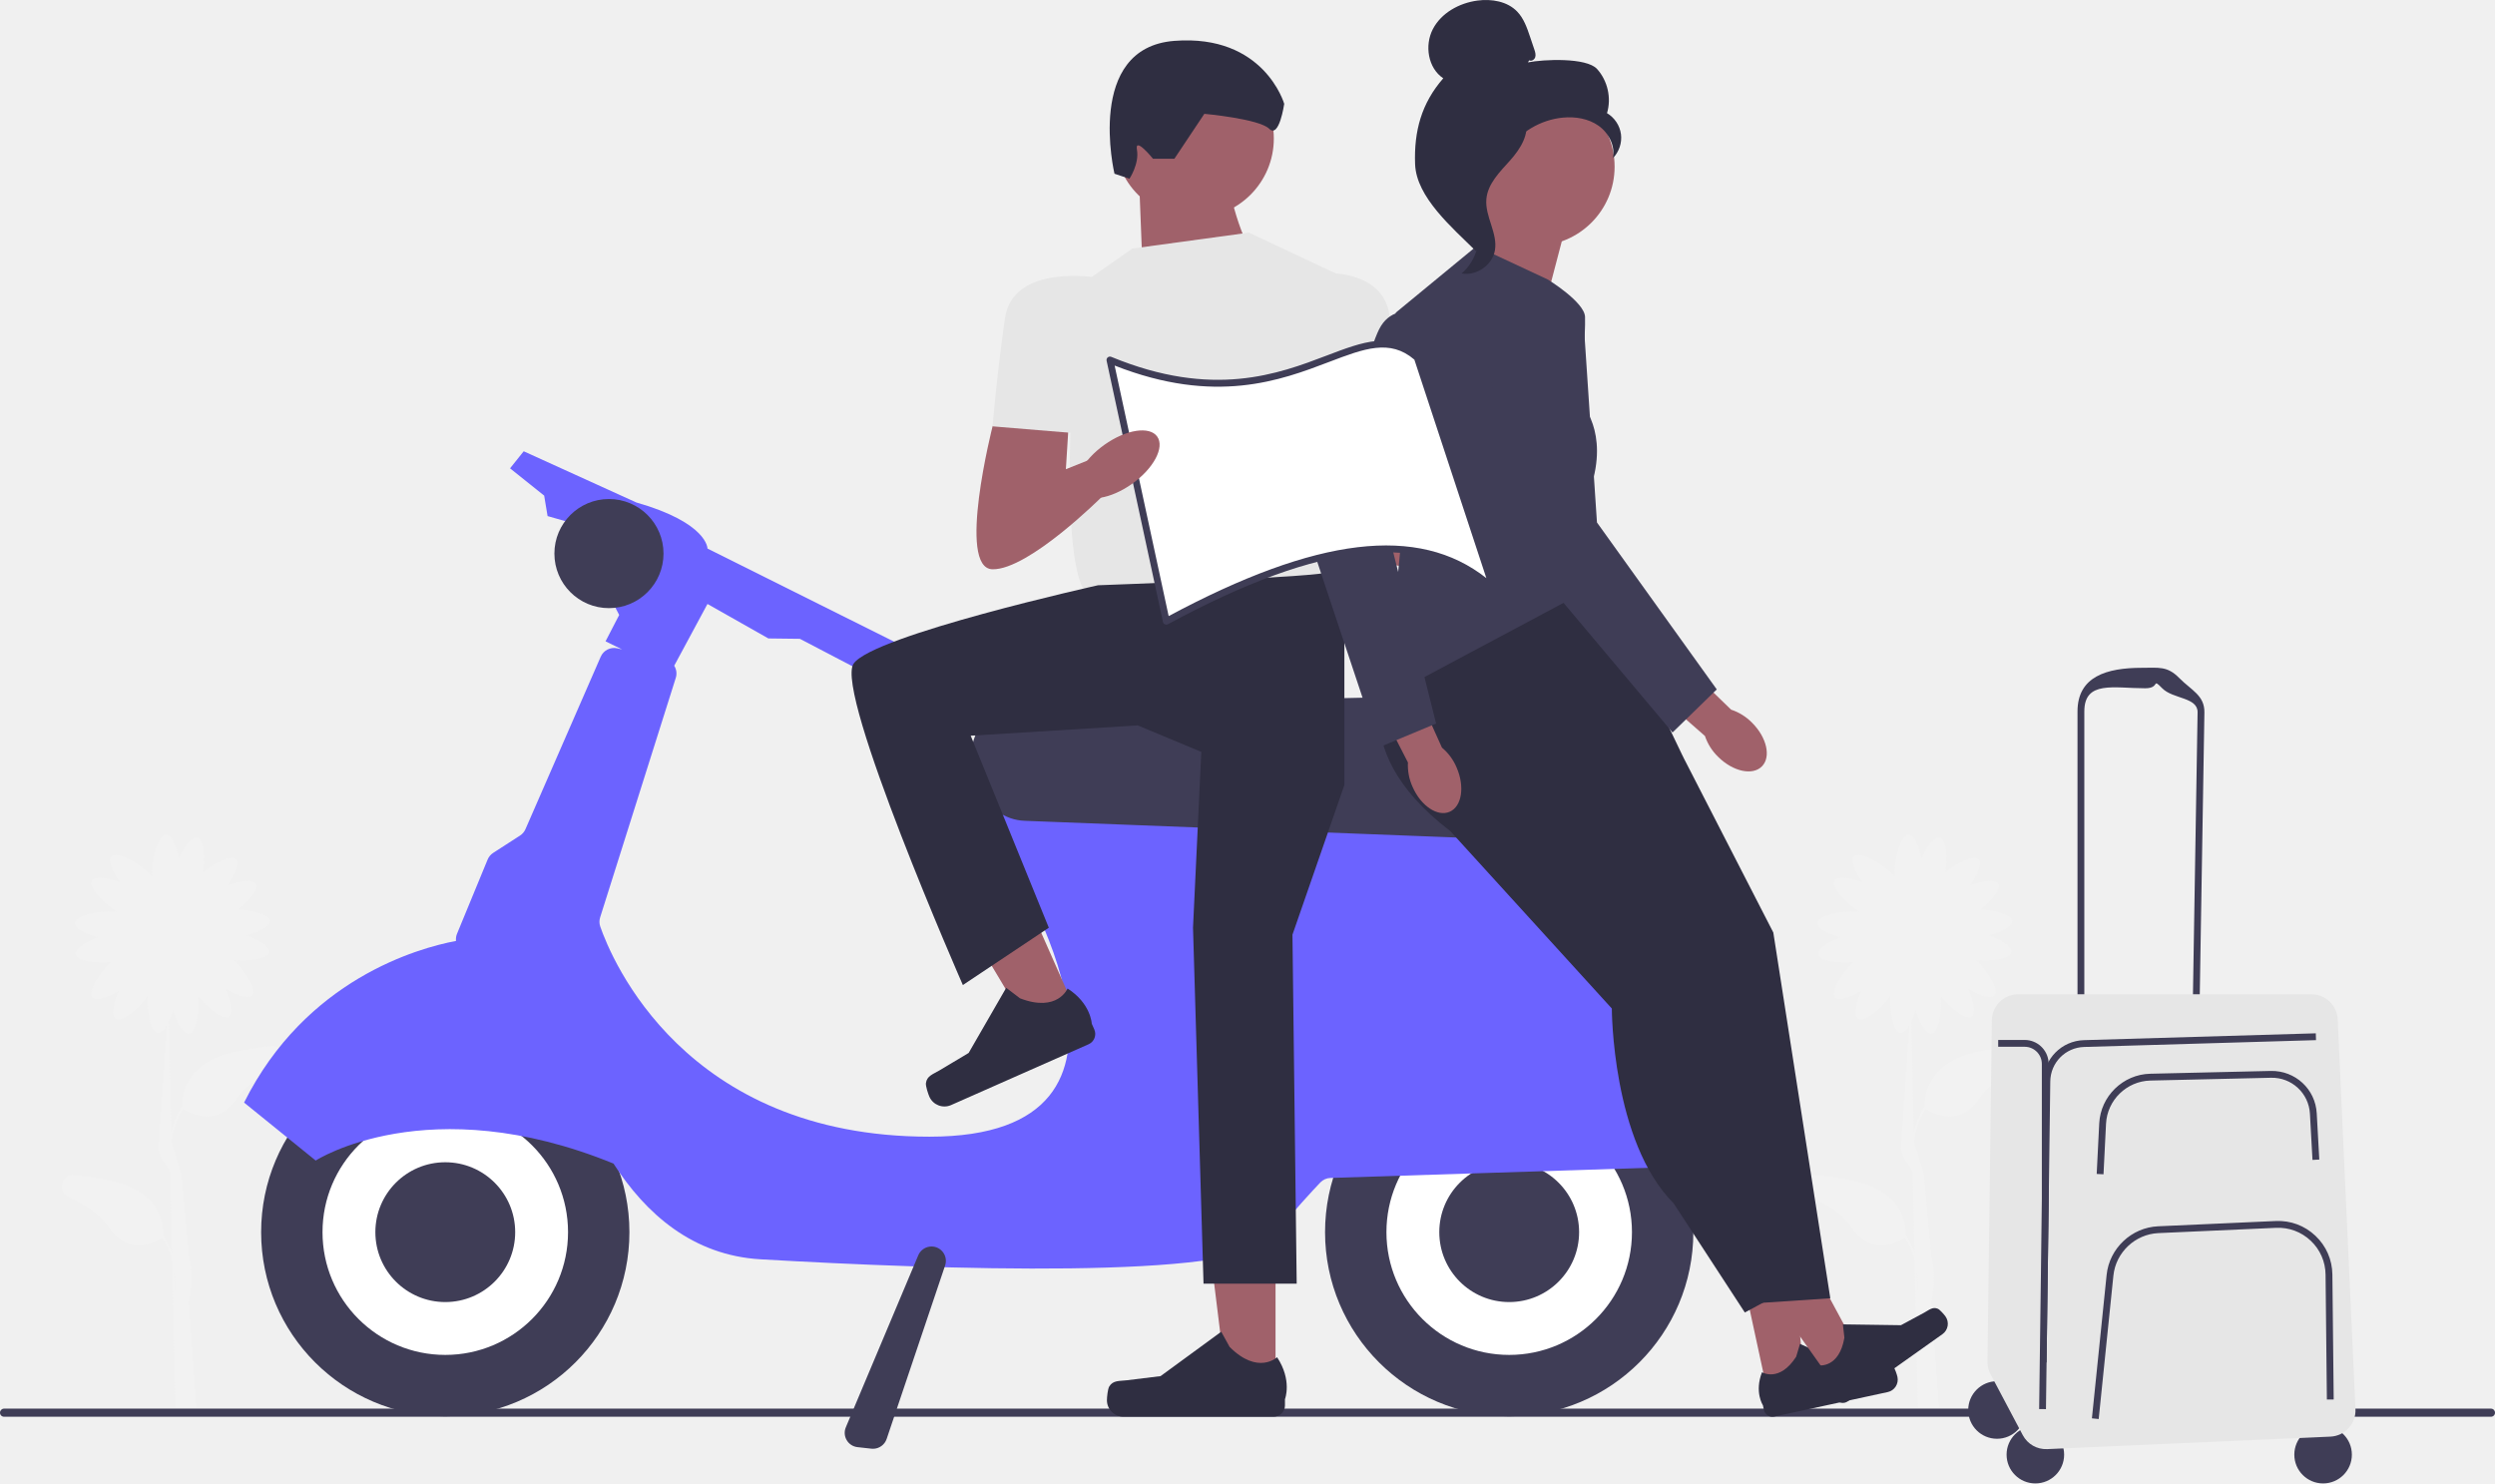
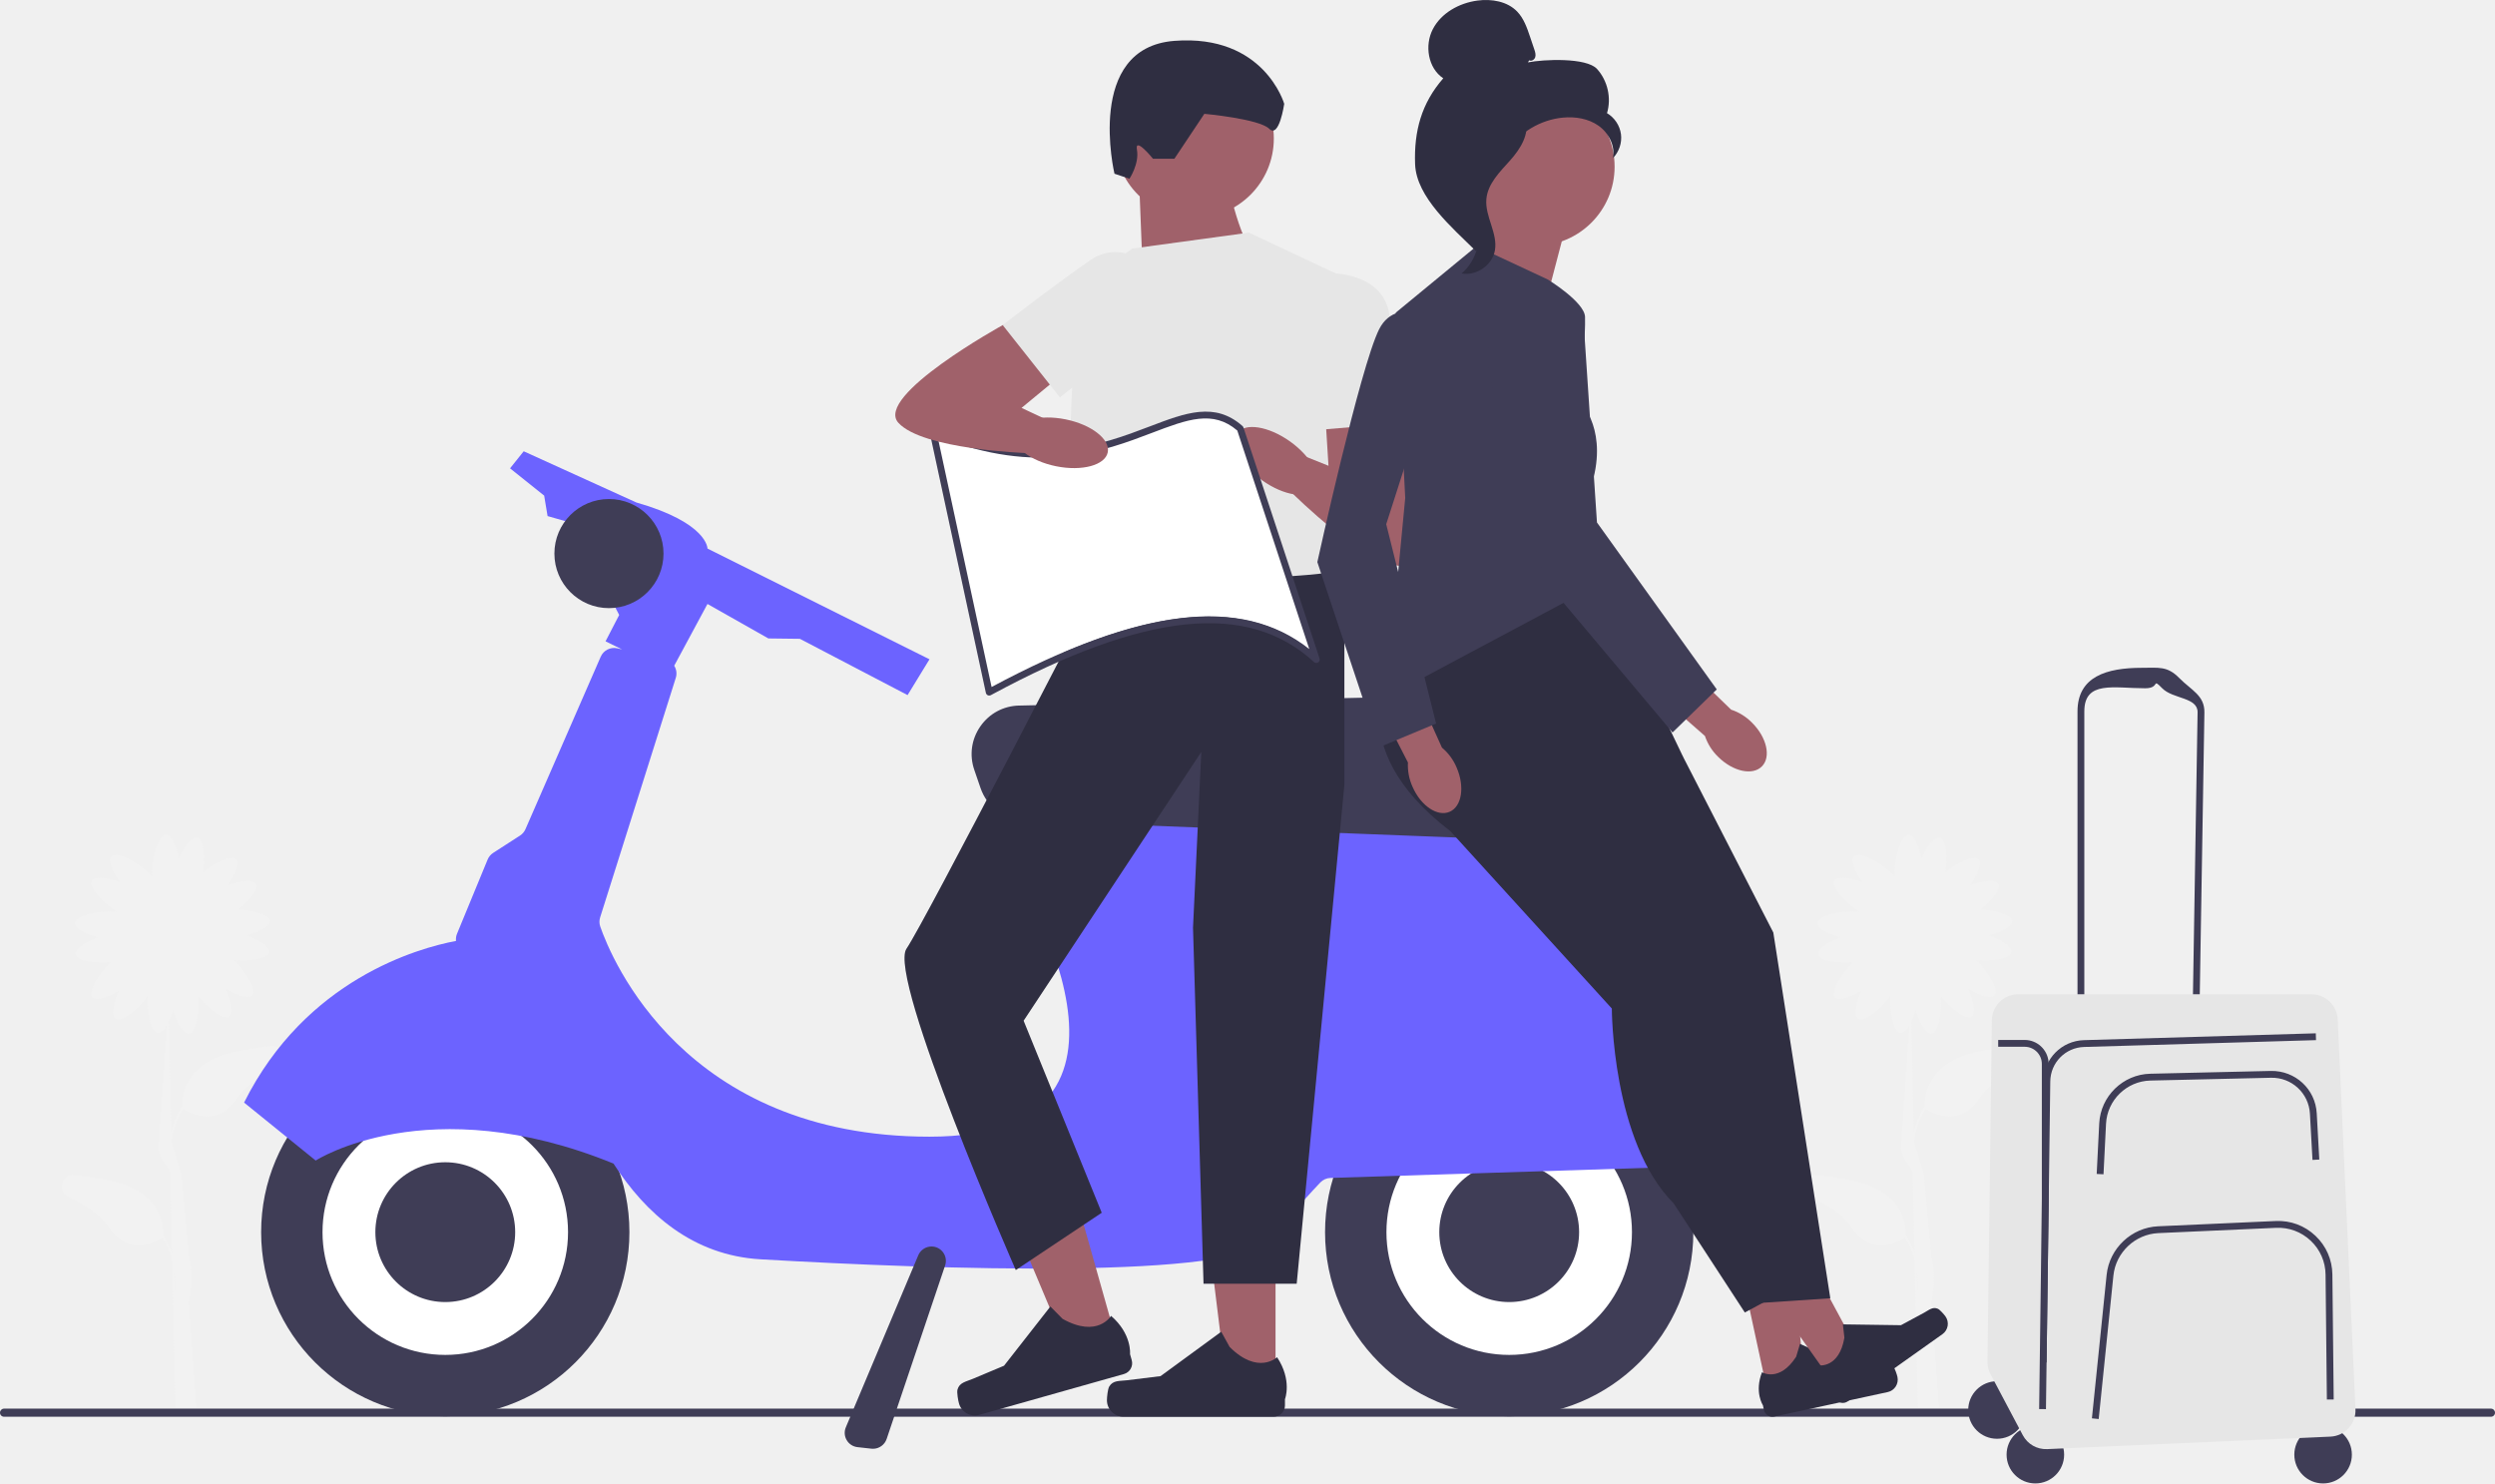
- <svg xmlns="http://www.w3.org/2000/svg" id="uuid-b573cf7d-ae7e-4b8c-80a0-d9c445020656" width="731.67" height="435.029" viewBox="0 0 731.67 435.029">
-   <path d="M79.481,306.788c-3.161,.34-6.609,.851-10.277,1.597-15.552,3.167-15.875,13.727-15.739,16.148l-.106-.066c-1.564,2.509-2.543,5.047-3.135,7.443l-.712-32.367c.461-.96,.88-2.049,1.229-3.165,1.164,3.585,3.073,6.972,4.718,6.747,2.139-.292,3.072-6.586,2.673-11.059,2.72,3.503,7.298,7.25,9.025,6.094,1.38-.923,.562-4.724-.945-8.179,3.139,1.891,6.616,3.134,7.695,1.933,1.472-1.639-2.056-7.231-5.309-10.352,4.355,.406,9.894-.288,10.257-2.27,.299-1.633-2.997-3.694-6.526-5.02,3.544-.934,6.858-2.563,6.748-4.173-.131-1.913-5.051-3.195-9.295-3.391,3.202-2.505,6.143-5.967,5.244-7.533-.827-1.44-4.674-.882-8.224,.386,2.101-3.003,3.578-6.387,2.453-7.546-1.401-1.443-6.374,1.047-9.767,3.8,.661-4.288,.327-9.701-1.597-10.19-1.609-.41-3.889,2.739-5.453,6.169-.691-3.599-2.09-7.016-3.704-7.016-2.3,0-4.164,6.934-4.164,11.451,0,.255,.007,.496,.018,.725-.231-.268-.495-.547-.797-.84-3.241-3.147-9.514-6.641-11.116-4.991-1.125,1.158,.352,4.542,2.453,7.546-3.55-1.268-7.397-1.826-8.224-.386-1.111,1.934,3.639,6.763,7.5,9.105-.232-.028-.476-.051-.735-.069-4.507-.308-11.552,1.08-11.708,3.375-.11,1.611,3.204,3.239,6.748,4.173-3.528,1.326-6.825,3.387-6.526,5.02,.363,1.982,5.902,2.676,10.257,2.27-3.253,3.122-6.781,8.713-5.309,10.352,1.079,1.201,4.556-.042,7.695-1.933-1.507,3.455-2.325,7.256-.945,8.179,1.824,1.22,6.825-3.026,9.463-6.679-.269,4.47,.801,10.61,2.923,10.852,.887,.101,1.828-.845,2.676-2.302l-2.404,34.79c-.562,4.052,3.032,6.695,3.353,8.364l.518,23.559c-.585-1.678-1.373-3.395-2.435-5.099l-.106,.066c.136-2.421-.187-12.982-15.739-16.148-3.668-.747-7.116-1.257-10.277-1.597-3.731-.401-5.187,4.706-1.816,6.356,4.881,2.389,9.473,5.399,11.867,8.964,6.119,9.114,14.574,3.845,15.776,3.027,1.343,2.235,2.223,4.487,2.779,6.629l.275,12.511c-.067,.296-.114,.462-.118,.474l.129,.038,.666,30.279,6.181-.05-2.211-30.949c.371-1.67,1.514-7.357,0-13.264l-2.211-24.317h0c-.005-.019,.125,.638,0,0l-2.884-9.555c.419-2.956,1.393-6.281,3.369-9.571,1.202,.818,9.657,6.086,15.776-3.027,2.393-3.565,6.985-6.575,11.867-8.964,3.371-1.65,1.915-6.757-1.816-6.356Zm-28.233,71.638l-.117-5.295c.235,2.002,.223,3.809,.117,5.295Z" fill="#f2f2f2" />
+ <svg xmlns="http://www.w3.org/2000/svg" id="uuid-20b3fdb2-19ea-48df-8e07-f28ae4024825" width="731.67" height="435.029" viewBox="0 0 731.67 435.029">
+   <path d="M79.481,306.788c-3.161,.34-6.609,.851-10.277,1.597-15.552,3.167-15.875,13.727-15.739,16.148l-.106-.066c-1.564,2.509-2.543,5.047-3.135,7.443l-.712-32.367c.461-.96,.88-2.049,1.229-3.165,1.164,3.585,3.073,6.972,4.718,6.747,2.139-.292,3.072-6.586,2.673-11.059,2.72,3.503,7.298,7.25,9.025,6.094,1.38-.923,.562-4.724-.945-8.179,3.139,1.891,6.616,3.134,7.695,1.933,1.472-1.639-2.056-7.231-5.309-10.352,4.355,.406,9.894-.288,10.257-2.27,.299-1.633-2.997-3.694-6.526-5.02,3.544-.934,6.858-2.563,6.748-4.173-.131-1.913-5.051-3.195-9.295-3.39,3.202-2.505,6.143-5.967,5.244-7.533-.827-1.44-4.674-.882-8.224,.386,2.101-3.003,3.578-6.387,2.453-7.546-1.401-1.443-6.374,1.047-9.767,3.8,.661-4.288,.327-9.701-1.597-10.19-1.609-.41-3.889,2.739-5.453,6.169-.691-3.599-2.09-7.016-3.704-7.016-2.3,0-4.164,6.934-4.164,11.451,0,.255,.007,.496,.018,.725-.231-.268-.495-.547-.797-.84-3.241-3.147-9.514-6.641-11.116-4.991-1.125,1.158,.352,4.542,2.453,7.546-3.55-1.268-7.397-1.826-8.224-.386-1.111,1.934,3.639,6.763,7.5,9.105-.232-.028-.476-.052-.735-.069-4.507-.308-11.552,1.08-11.708,3.375-.11,1.611,3.204,3.239,6.748,4.173-3.528,1.326-6.825,3.387-6.526,5.02,.363,1.982,5.902,2.676,10.257,2.27-3.253,3.122-6.781,8.713-5.309,10.352,1.079,1.201,4.556-.042,7.695-1.933-1.507,3.455-2.325,7.256-.945,8.179,1.824,1.22,6.825-3.026,9.463-6.679-.269,4.47,.801,10.61,2.923,10.852,.887,.101,1.828-.845,2.676-2.302l-2.404,34.79c-.562,4.052,3.032,6.695,3.353,8.364l.518,23.559c-.585-1.678-1.373-3.395-2.435-5.099l-.106,.066c.136-2.421-.187-12.982-15.739-16.148-3.668-.747-7.116-1.257-10.277-1.597-3.731-.401-5.187,4.706-1.816,6.356,4.881,2.389,9.473,5.399,11.867,8.964,6.119,9.114,14.574,3.845,15.776,3.027,1.343,2.235,2.223,4.487,2.779,6.629l.275,12.511c-.067,.296-.114,.462-.118,.474l.129,.038,.666,30.279,6.181-.05-2.211-30.949c.371-1.67,1.514-7.357,0-13.264l-2.211-24.317h0c-.005-.019,.125,.638,0,0l-2.884-9.555c.419-2.956,1.393-6.281,3.369-9.571,1.202,.818,9.657,6.086,15.776-3.027,2.393-3.565,6.985-6.575,11.867-8.964,3.371-1.65,1.915-6.757-1.816-6.356l0,0Zm-28.233,71.638l-.117-5.295c.235,2.002,.223,3.809,.117,5.295Z" fill="#f2f2f2" />
  <path d="M0,414.287c0,.66,.53,1.19,1.19,1.19H730.48c.66,0,1.19-.53,1.19-1.19,0-.66-.53-1.19-1.19-1.19H1.19c-.66,0-1.19,.53-1.19,1.19Z" fill="#3f3d56" />
  <g>
    <circle cx="442.579" cy="361.342" r="54" fill="#3f3d56" />
    <circle cx="442.579" cy="361.342" r="36" fill="#fff" />
    <circle cx="442.579" cy="361.342" r="20.5" fill="#3f3d56" />
    <circle cx="130.579" cy="361.342" r="54" fill="#3f3d56" />
    <circle cx="130.579" cy="361.342" r="36" fill="#fff" />
    <path d="M516.451,335.66c-7.034-17.727-31.614-71.897-75.386-89.825-.337-.138-.691-.232-1.051-.284l-140.406-20.112c-2.314-.331-4.467,1.251-4.84,3.559l-2.462,15.198c-.169,1.044,.051,2.112,.624,3.001,7.131,11.063,52.829,86.145-20.351,86.145-72.03,0-93.349-52.374-96.55-61.615-.302-.873-.315-1.813-.036-2.694l22.184-70.251c.395-1.25,.176-2.529-.461-3.552l9.752-18.112,17.863,10.112,9.248,.112,31.571,16.5,6.429-10.5-65.111-32.476s.111-7.524-20.889-13.524l-33-15-4,5,10,8,1,6,7,2,14,27-4,7.736,4.855,2.367-1.395-.317c-2.008-.456-4.057,.579-4.88,2.466l-22.063,50.561c-.338,.774-.896,1.43-1.605,1.888l-7.859,5.071c-.734,.474-1.306,1.161-1.64,1.969l-8.976,21.773c-.28,.678-.36,1.39-.287,2.078-11.19,2.12-44.084,11.277-62.15,47.408l21,17s32.918-21.299,87.322,.881c9.456,14.718,23.251,26.933,43.168,28.084,52.511,3.035,139.511,6.035,149.511-5.965,7.321-8.785,12.414-14.27,14.617-16.578,.776-.813,1.836-1.284,2.96-1.32l122.449-3.911c2.973-.095,4.943-3.109,3.846-5.873Z" fill="#6c63ff" />
    <circle cx="178.579" cy="162.342" r="16" fill="#3f3d56" />
    <path d="M434.813,245.896c-.189,0-.38-.004-.571-.011l-133.778-5.179c-5.92-.229-10.99-3.998-12.917-9.601l-1.831-5.329c-1.494-4.345-.845-8.999,1.781-12.769,2.626-3.77,6.766-5.993,11.358-6.099l138.217-3.177c4.28-.098,8.4,1.734,11.194,5.033,2.793,3.297,3.932,7.624,3.123,11.87l-2.606,13.684c-1.293,6.788-7.119,11.577-13.97,11.577Z" fill="#3f3d56" />
    <circle cx="130.579" cy="361.342" r="20.5" fill="#3f3d56" />
    <path d="M488.558,302.979c-3.202,0-6.251-1.715-7.876-4.655l-10.135-18.34c-1.605-2.905-1.514-6.319,.245-9.134,1.759-2.815,4.797-4.404,8.103-4.223l18.386,.942c3.424,.176,6.5,2.329,7.837,5.488l5.373,12.697c.982,2.325,.958,4.874-.068,7.18-1.027,2.305-2.907,4.027-5.293,4.851l-13.624,4.697c-.973,.336-1.967,.496-2.947,.496Z" fill="#3f3d56" />
    <path d="M256.009,424.868c-.152,0-.306-.009-.46-.025l-4.083-.454c-1.334-.148-2.488-.897-3.168-2.056-.68-1.157-.771-2.531-.25-3.769l21.237-50.438,.461,.194-.461-.194c.583-1.385,1.871-2.36,3.361-2.547,1.45-.185,2.864,.386,3.787,1.517,.923,1.13,1.195,2.63,.729,4.013l-17.154,50.893c-.578,1.718-2.216,2.867-4,2.867Z" fill="#3f3d56" />
  </g>
-   <path d="M366.275,72.882s-7.77-15.539-6.216-29.524l-25.859,13.403,.996,25.445,31.078-9.323Z" fill="#a0616a" />
+   <path d="M366.275,72.882s-7.77-15.539-6.216-29.524l-25.859,13.403,.996,25.445,31.078-9.323h0Z" fill="#a0616a" />
  <circle cx="350.228" cy="40.611" r="23.327" fill="#a0616a" />
  <g>
    <polygon points="374.056 406.928 359.822 406.926 353.05 352.022 374.059 352.024 374.056 406.928" fill="#a0616a" />
-     <path d="M325.288,406.605h0c-.443,.746-.677,3.156-.677,4.024h0c0,2.668,2.163,4.831,4.831,4.831h44.082c1.82,0,3.296-1.476,3.296-3.296v-1.835s2.181-5.516-2.309-12.315c0,0-5.58,5.323-13.918-3.015l-2.459-4.454-17.798,13.017-9.865,1.214c-2.158,.266-4.072-.041-5.182,1.829h-0Z" fill="#2f2e41" />
+     <path d="M325.288,406.605h0c-.443,.746-.677,3.156-.677,4.024h0c0,2.668,2.163,4.831,4.831,4.831h44.082c1.82,0,3.296-1.476,3.296-3.296v-1.835s2.181-5.516-2.309-12.315c0,0-5.58,5.323-13.918-3.014l-2.459-4.454-17.798,13.017-9.865,1.214c-2.158,.266-4.072-.041-5.182,1.829h-0l0,0Z" fill="#2f2e41" />
  </g>
-   <path d="M332.089,72.882l34.186-4.662,26.417,12.431,1.554,96.343s-64.983,7.77-75.224-2.331c-10.241-10.1-2.472-90.904-2.472-90.904l15.539-10.877Z" fill="#e6e6e6" />
-   <path d="M344.394,46.554h-6.271s-5.441-6.697-4.709-2.617c.732,4.081-2.196,8.473-2.196,8.473l-4.392-1.464s-8.784-36.934,17.568-38.963c26.352-2.029,32.208,18.467,32.208,18.467,0,0-1.464,10.248-4.392,7.32s-19.032-4.392-19.032-4.392l-8.784,13.176Z" fill="#2f2e41" />
+   <path d="M332.089,72.882l34.186-4.662,26.417,12.431,1.554,96.343s-64.983,7.77-75.224-2.331c-10.241-10.1-2.472-90.904-2.472-90.904l15.539-10.877s-0,0-0,0Z" fill="#e6e6e6" />
+   <path d="M344.394,46.554h-6.271s-5.441-6.697-4.709-2.617c.732,4.081-2.196,8.473-2.196,8.473l-4.392-1.464s-8.784-36.934,17.568-38.963,32.208,18.467,32.208,18.467c0,0-1.464,10.248-4.392,7.32s-19.032-4.392-19.032-4.392l-8.784,13.176s0,0,0,0Z" fill="#2f2e41" />
  <g>
-     <polygon points="316.263 298.224 303.244 303.98 274.843 256.507 294.056 248.011 316.263 298.224" fill="#a0616a" />
-     <path d="M271.532,317.655h0c-.103,.862,.657,3.16,1.008,3.954h0c1.079,2.44,3.932,3.543,6.372,2.464l40.314-17.831c1.665-.736,2.417-2.683,1.681-4.347l-.742-1.678s-.237-5.927-7.093-10.328c0,0-2.95,7.126-13.948,2.873l-4.05-3.079-11.012,19.104-8.531,5.101c-1.866,1.116-3.741,1.609-4,3.769l-0,0Z" fill="#2f2e41" />
+     <polygon points="327.805 394.588 314.105 398.454 292.671 347.456 312.889 341.749 327.805 394.588" fill="#a0616a" />
+     <path d="M280.783,407.528h0c-.224,.839,.206,3.221,.442,4.056h0c.725,2.568,3.394,4.062,5.962,3.337l42.423-11.977c1.752-.495,2.771-2.316,2.276-4.067l-.499-1.766s.6-5.901-5.568-11.224c0,0-3.924,6.639-14.213,.88l-3.577-3.619-13.592,17.363-9.164,3.849c-2.005,.842-3.93,1.067-4.49,3.168l-0,0-0-0v0Z" fill="#2f2e41" />
  </g>
-   <path d="M389.584,167.671l4.662,14.095v48.453s-15.227,43.895-15.227,43.895l1.242,102.344h-27.322s-3.083-104.394-3.083-104.394l2.435-51.561-18.647-7.77-48.979,3.023,22.905,56.307-25.205,16.812s-37.698-85.912-32.057-94.235c5.641-8.323,71.682-23.006,71.682-23.006,0,0,67.596-2.41,67.596-3.964Z" fill="#2f2e41" />
+   <path d="M389.584,167.671l4.662,14.095v48.453l-13.985,146.24h-27.322l-3.083-104.394,2.435-51.561-52.108,78.836,22.905,56.307-25.205,16.812s-37.698-85.912-32.057-94.235c5.641-8.323,56.164-106.589,56.164-106.589,0,0,67.596-2.41,67.596-3.964l0,0v0Z" fill="#2f2e41" />
  <g>
-     <path d="M403.569,111.73l7.513,12.304s10.62,41.743,0,41.913c-10.62,.17-32.063-21.273-32.063-21.273l2.796-11.189,7.77,3.108-1.554-24.863h15.539Z" fill="#a0616a" />
-     <path d="M380.261,80.456s24.863-4.38,27.194,11.893c2.331,16.273,3.628,31.685,3.628,31.685l-26.937,2.232-3.885-45.81Z" fill="#e6e6e6" />
-     <ellipse cx="374.229" cy="135.166" rx="7.015" ry="14.03" transform="translate(47.03317 361.5733) rotate(-54.54076)" fill="#a0616a" />
+     <path d="M403.569,111.73l7.513,12.304s10.62,41.743,0,41.913-32.063-21.273-32.063-21.273l2.796-11.189,7.77,3.108-1.554-24.863h15.539s0,0,0,0Z" fill="#a0616a" />
+     <path d="M380.261,80.456s24.863-4.38,27.194,11.893c2.331,16.273,3.628,31.685,3.628,31.685l-26.937,2.232-3.885-45.81s0,0,0,0Z" fill="#e6e6e6" />
+     <ellipse cx="374.229" cy="135.166" rx="7.015" ry="14.03" transform="translate(47.03315 361.5733) rotate(-54.54076)" fill="#a0616a" />
  </g>
-   <path d="M590.481,306.788c-3.161,.34-6.609,.851-10.277,1.597-15.552,3.167-15.875,13.727-15.739,16.148l-.106-.066c-1.564,2.509-2.543,5.047-3.135,7.443l-.712-32.367c.461-.96,.88-2.049,1.229-3.165,1.164,3.585,3.073,6.972,4.718,6.747,2.139-.292,3.072-6.586,2.673-11.059,2.72,3.503,7.298,7.25,9.025,6.094,1.38-.923,.562-4.724-.945-8.179,3.139,1.891,6.616,3.134,7.695,1.933,1.472-1.639-2.056-7.231-5.309-10.352,4.355,.406,9.894-.288,10.257-2.27,.299-1.633-2.997-3.694-6.526-5.02,3.544-.934,6.858-2.563,6.748-4.173-.131-1.913-5.051-3.195-9.295-3.391,3.202-2.505,6.143-5.967,5.244-7.533-.827-1.44-4.674-.882-8.224,.386,2.101-3.003,3.578-6.387,2.453-7.546-1.401-1.443-6.374,1.047-9.767,3.8,.661-4.288,.327-9.701-1.597-10.19-1.609-.41-3.889,2.739-5.453,6.169-.691-3.599-2.09-7.016-3.704-7.016-2.3,0-4.164,6.934-4.164,11.451,0,.255,.007,.496,.018,.725-.231-.268-.495-.547-.797-.84-3.241-3.147-9.514-6.641-11.116-4.991-1.125,1.158,.352,4.542,2.453,7.546-3.55-1.268-7.397-1.826-8.224-.386-1.111,1.934,3.639,6.763,7.5,9.105-.232-.028-.476-.051-.735-.069-4.507-.308-11.552,1.08-11.708,3.375-.11,1.611,3.204,3.239,6.748,4.173-3.528,1.326-6.825,3.387-6.526,5.02,.363,1.982,5.902,2.676,10.257,2.27-3.253,3.122-6.781,8.713-5.309,10.352,1.079,1.201,4.556-.042,7.695-1.933-1.507,3.455-2.325,7.256-.945,8.179,1.824,1.22,6.825-3.026,9.463-6.679-.269,4.47,.801,10.61,2.923,10.852,.887,.101,1.828-.845,2.676-2.302l-2.404,34.79c-.562,4.052,3.032,6.695,3.353,8.364l.518,23.559c-.585-1.678-1.373-3.395-2.435-5.099l-.106,.066c.136-2.421-.187-12.982-15.739-16.148-3.668-.747-7.116-1.257-10.277-1.597-3.731-.401-5.187,4.706-1.816,6.356,4.881,2.389,9.473,5.399,11.867,8.964,6.119,9.114,14.574,3.845,15.776,3.027,1.343,2.235,2.223,4.487,2.779,6.629l.275,12.511c-.067,.296-.114,.462-.118,.474l.129,.038,.666,30.279,6.181-.05-2.211-30.949c.371-1.67,1.514-7.357,0-13.264l-2.211-24.317h0c-.005-.019,.125,.638,0,0l-2.884-9.555c.419-2.956,1.393-6.281,3.369-9.571,1.202,.818,9.657,6.086,15.776-3.027,2.393-3.565,6.985-6.575,11.867-8.964,3.371-1.65,1.915-6.757-1.816-6.356Zm-28.233,71.638l-.117-5.295c.235,2.002,.223,3.809,.117,5.295Z" fill="#f2f2f2" />
+   <path d="M590.481,306.788c-3.161,.34-6.609,.851-10.277,1.597-15.552,3.167-15.875,13.727-15.739,16.148l-.106-.066c-1.564,2.509-2.543,5.047-3.135,7.443l-.712-32.367c.461-.96,.88-2.049,1.229-3.165,1.164,3.585,3.073,6.972,4.718,6.747,2.139-.292,3.072-6.586,2.673-11.059,2.72,3.503,7.298,7.25,9.025,6.094,1.38-.923,.562-4.724-.945-8.179,3.139,1.891,6.616,3.134,7.695,1.933,1.472-1.639-2.056-7.231-5.309-10.352,4.355,.406,9.894-.288,10.257-2.27,.299-1.633-2.997-3.694-6.526-5.02,3.544-.934,6.858-2.563,6.748-4.173-.131-1.913-5.051-3.195-9.295-3.39,3.202-2.505,6.143-5.967,5.244-7.533-.827-1.44-4.674-.882-8.224,.386,2.101-3.003,3.578-6.387,2.453-7.546-1.401-1.443-6.374,1.047-9.767,3.8,.661-4.288,.327-9.701-1.597-10.19-1.609-.41-3.889,2.739-5.453,6.169-.691-3.599-2.09-7.016-3.704-7.016-2.3,0-4.164,6.934-4.164,11.451,0,.255,.007,.496,.018,.725-.231-.268-.495-.547-.797-.84-3.241-3.147-9.514-6.641-11.116-4.991-1.125,1.158,.352,4.542,2.453,7.546-3.55-1.268-7.397-1.826-8.224-.386-1.111,1.934,3.639,6.763,7.5,9.105-.232-.028-.476-.052-.735-.069-4.507-.308-11.552,1.08-11.708,3.375-.11,1.611,3.204,3.239,6.748,4.173-3.528,1.326-6.825,3.387-6.526,5.02,.363,1.982,5.902,2.676,10.257,2.27-3.253,3.122-6.781,8.713-5.309,10.352,1.079,1.201,4.556-.042,7.695-1.933-1.507,3.455-2.325,7.256-.945,8.179,1.824,1.22,6.825-3.026,9.463-6.679-.269,4.47,.801,10.61,2.923,10.852,.887,.101,1.828-.845,2.676-2.302l-2.404,34.79c-.562,4.052,3.032,6.695,3.353,8.364l.518,23.559c-.585-1.678-1.373-3.395-2.435-5.099l-.106,.066c.136-2.421-.187-12.982-15.739-16.148-3.668-.747-7.116-1.257-10.277-1.597-3.731-.401-5.187,4.706-1.816,6.356,4.881,2.389,9.473,5.399,11.867,8.964,6.119,9.114,14.574,3.845,15.776,3.027,1.343,2.235,2.223,4.487,2.779,6.629l.275,12.511c-.067,.296-.114,.462-.118,.474l.129,.038,.666,30.279,6.181-.05-2.211-30.949c.371-1.67,1.514-7.357,0-13.264l-2.211-24.317h0c-.005-.019,.125,.638,0,0l-2.884-9.555c.419-2.956,1.393-6.281,3.369-9.571,1.202,.818,9.657,6.086,15.776-3.027,2.393-3.565,6.985-6.575,11.867-8.964,3.371-1.65,1.915-6.757-1.816-6.356l0,0Zm-28.233,71.638l-.117-5.295c.235,2.002,.223,3.809,.117,5.295Z" fill="#f2f2f2" />
  <g>
    <polygon points="518.513 409.073 529.256 406.751 525.413 364.206 509.557 367.633 518.513 409.073" fill="#a0616a" />
-     <path d="M555.27,400.877h0c.456,.491,1.026,2.271,1.167,2.927h0c.435,2.014-.845,3.999-2.859,4.434l-33.272,7.189c-1.374,.297-2.728-.576-3.025-1.95l-.299-1.385s-2.545-3.808-.265-9.671c0,0,5.08,3.108,10.014-4.545l1.129-3.763,15.557,6.922,7.644-.692c1.672-.151,3.067-.695,4.21,.535l0-0Z" fill="#2f2e41" />
+     <path d="M555.27,400.877h0c.456,.491,1.026,2.271,1.167,2.927h0c.435,2.014-.845,3.999-2.859,4.434l-33.272,7.189c-1.374,.297-2.728-.576-3.025-1.95l-.299-1.385s-2.545-3.808-.266-9.671c0,0,5.08,3.108,10.013-4.545l1.129-3.763,15.557,6.922,7.644-.692c1.672-.151,3.067-.695,4.21,.535l0-0h0Z" fill="#2f2e41" />
  </g>
  <g>
    <polygon points="537.73 405.819 546.693 399.456 526.419 361.855 513.19 371.245 537.73 405.819" fill="#a0616a" />
-     <path d="M568.296,383.82h0c.613,.272,1.837,1.685,2.225,2.231h0c1.192,1.68,.797,4.009-.883,5.201l-27.76,19.701c-1.146,.813-2.735,.544-3.548-.603l-.82-1.156s-3.838-2.499-4.05-8.787c0,0,5.893,.859,7.417-8.118l-.442-3.904,17.026,.243,6.755-3.644c1.478-.797,2.546-1.846,4.081-1.164l0-0Z" fill="#2f2e41" />
+     <path d="M568.296,383.82h0c.613,.272,1.837,1.685,2.225,2.231h0c1.192,1.68,.797,4.009-.883,5.201l-27.76,19.701c-1.146,.813-2.735,.544-3.548-.603l-.82-1.156s-3.838-2.499-4.05-8.787c0,0,5.893,.859,7.417-8.118l-.442-3.904,17.026,.243,6.755-3.644c1.478-.797,2.546-1.846,4.081-1.164l0-0v0Z" fill="#2f2e41" />
  </g>
-   <path d="M408.605,195.473s-16.714,22.725,16.714,48.273l68.251-21.809-24.375-50.84-21.589-11.839-39,36.215Z" fill="#2f2e41" />
+   <path d="M408.605,195.473s-16.714,22.725,16.714,48.273l68.251-21.809-24.375-50.84-21.589-11.839-39,36.215-0-0Z" fill="#2f2e41" />
  <polyline points="493.57 221.938 520.035 273.474 536.749 380.725 515.856 382.118 494.963 280.439 458.052 225.42 483.82 213.581" fill="#2f2e41" />
-   <path d="M425.319,227.559v16.188s47.358,52.013,47.358,52.013c0,0,0,39,18.107,57.108l20.893,32.036,18.107-9.75-26.465-93.322-47.358-61.286-30.643,7.014Z" fill="#2f2e41" />
-   <path d="M458.972,67.071l-8.921,34.012-34.012-6.691s23.732-24.469,20.387-35.621l22.547,8.299Z" fill="#a0616a" />
-   <path d="M432.98,72.204l20.893,9.75s10.748,6.57,10.946,10.946-1.195,25.269-1.195,25.269c0,0,8.357,8.357,2.786,25.072l2.786,27.857-62.679,33.429,5.571-58.501-2.786-54.322,23.679-19.5Z" fill="#3f3d56" />
+   <path d="M425.319,227.559v16.188l47.358,52.013s0,39,18.107,57.108l20.893,32.036,18.107-9.75-26.465-93.322-47.358-61.286-30.643,7.014v0Z" fill="#2f2e41" />
+   <path d="M458.972,67.071l-8.921,34.012-34.012-6.691s23.732-24.469,20.387-35.621l22.547,8.299h-0Z" fill="#a0616a" />
+   <path d="M432.98,72.204l20.893,9.75s10.748,6.57,10.946,10.946-1.195,25.269-1.195,25.269c0,0,8.357,8.357,2.786,25.072l2.786,27.857-62.679,33.429,5.571-58.501-2.786-54.322,23.679-19.5,0,0Z" fill="#3f3d56" />
  <g>
-     <path id="uuid-890a8f78-7002-4fae-ad75-e03b10042fc6" d="M414.226,230.715c2.446,5.613,7.325,8.9,10.897,7.343,3.572-1.557,4.483-7.369,2.035-12.983-.947-2.256-2.421-4.253-4.297-5.822l-10.665-23.65-10.992,5.241,11.681,22.758c-.127,2.444,.332,4.884,1.341,7.114Z" fill="#a0616a" />
-     <path d="M425.319,95.187s-15.322-9.75-20.893,1.393c-5.571,11.143-18.107,68.251-18.107,68.251l18.107,54.322,16.714-6.964-14.625-58.462,18.804-58.539Z" fill="#3f3d56" />
+     <path id="uuid-f6243fad-a81e-4801-977d-3f51e4cac42e" d="M414.226,230.715c2.446,5.613,7.325,8.9,10.897,7.343,3.572-1.557,4.483-7.369,2.035-12.983-.947-2.256-2.421-4.253-4.297-5.822l-10.665-23.65-10.992,5.241,11.681,22.758c-.127,2.444,.332,4.884,1.341,7.114v-0Z" fill="#a0616a" />
+     <path d="M425.319,95.187s-15.322-9.75-20.893,1.393-18.107,68.251-18.107,68.251l18.107,54.322,16.714-6.964-14.625-58.462,18.804-58.539h-0Z" fill="#3f3d56" />
  </g>
  <g>
-     <path id="uuid-bf6bc2d3-f134-421c-a442-5bb07c25212c" d="M503.846,221.947c4.342,4.317,10.089,5.575,12.835,2.812,2.747-2.764,1.453-8.502-2.891-12.82-1.712-1.749-3.817-3.062-6.14-3.83l-18.628-18.058-8.288,8.922,19.244,16.854c.782,2.319,2.108,4.418,3.868,6.119Z" fill="#a0616a" />
-     <path d="M464.23,91.864s-26.712-1.092-27.786,11.319c-1.075,12.412,17.186,67.794,17.186,67.794l36.846,43.83,12.973-12.632-35.134-48.962-4.085-61.349Z" fill="#3f3d56" />
+     <path id="uuid-66a82141-f1e9-49cd-918d-d971f23e8e49" d="M503.846,221.947c4.342,4.317,10.089,5.575,12.835,2.812s1.453-8.502-2.891-12.82c-1.712-1.749-3.817-3.062-6.14-3.83l-18.628-18.058-8.288,8.922,19.244,16.854c.782,2.319,2.108,4.418,3.868,6.119l0,0Z" fill="#a0616a" />
+     <path d="M464.23,91.864s-26.712-1.092-27.786,11.319c-1.074,12.412,17.186,67.794,17.186,67.794l36.846,43.83,12.973-12.632-35.134-48.962s-4.085-61.349-4.085-61.349Z" fill="#3f3d56" />
  </g>
  <g>
-     <path d="M437.943,172.619l-22.313-67.728c-18.038-15.895-37.606,22.375-90.136,.682l16.522,76.611c39.717-21.47,73.903-29.879,95.927-9.564Z" fill="#fff" />
-     <path d="M342.017,183.183c-.143,0-.285-.03-.418-.092-.286-.131-.493-.39-.56-.697l-16.522-76.611c-.078-.363,.051-.74,.337-.979,.285-.238,.679-.298,1.022-.157,29.842,12.324,49.104,4.987,63.165-.371,10.691-4.074,19.134-7.288,27.251-.137,.134,.118,.233,.269,.289,.438l22.312,67.729c.143,.433-.025,.907-.409,1.154-.383,.246-.886,.203-1.219-.106-19.363-17.861-49.479-14.777-94.773,9.709-.148,.08-.312,.12-.476,.12Zm-15.147-75.979l15.845,73.468c43.461-23.275,73.228-26.862,93.162-11.134l-21.108-64.074c-7.151-6.124-14.658-3.264-25.014,.681-14.101,5.372-33.308,12.69-62.885,1.059Z" fill="#3f3d56" />
+     <path d="M386.017,192.417l-22.313-67.728c-18.038-15.895-37.606,22.375-90.136,.682l16.522,76.611c39.717-21.47,73.903-29.879,95.927-9.564Z" fill="#fff" />
+     <path d="M290.09,203.979c-.143,0-.285-.03-.418-.092-.286-.131-.493-.39-.56-.697l-16.522-76.611c-.078-.363,.051-.74,.337-.979,.285-.238,.679-.298,1.022-.157,29.842,12.324,49.104,4.987,63.165-.371,10.691-4.074,19.134-7.288,27.251-.137,.134,.118,.233,.269,.289,.438l22.312,67.729c.143,.433-.025,.907-.409,1.154-.383,.246-.886,.203-1.219-.106-19.363-17.861-49.479-14.777-94.773,9.709-.148,.08-.312,.12-.476,.12Zm-15.147-75.979l15.845,73.468c43.461-23.275,73.228-26.862,93.162-11.134l-21.108-64.074c-7.151-6.124-14.658-3.264-25.014,.681-14.101,5.372-33.308,12.69-62.885,1.059v0Z" fill="#3f3d56" />
  </g>
  <g>
-     <path d="M298.589,112.73l-7.513,12.304s-10.62,41.743,0,41.913c10.62,.17,32.063-21.273,32.063-21.273l-2.796-11.189-7.77,3.108,1.554-24.863h-15.539Z" fill="#a0616a" />
-     <path d="M321.898,81.456s-24.863-4.38-27.194,11.893c-2.331,16.273-3.628,31.685-3.628,31.685l26.937,2.232,3.885-45.81Z" fill="#e6e6e6" />
-     <ellipse cx="327.929" cy="136.166" rx="14.03" ry="7.015" transform="translate(-18.17174 215.4944) rotate(-35.45924)" fill="#a0616a" />
+     <path d="M308.168,92.422l-14.117,2.922s-37.736,20.767-30.604,28.638c7.133,7.871,37.441,8.877,37.441,8.877l6.26-9.687-7.578-3.55,19.216-15.853-10.617-11.346v0h0Z" fill="#a0616a" />
+     <path d="M346.93,88.073s-13.789-21.147-27.264-11.73c-13.475,9.417-25.615,19.001-25.615,19.001l16.775,21.193,36.103-28.464-0,0v-0Z" fill="#e6e6e6" />
+     <ellipse cx="311.103" cy="129.859" rx="7.015" ry="14.03" transform="translate(122.1126 409.0201) rotate(-78.55861)" fill="#a0616a" />
  </g>
  <circle cx="585.627" cy="413.496" r="8.438" fill="#3f3d56" />
  <circle cx="596.878" cy="426.591" r="8.438" fill="#3f3d56" />
  <circle cx="681.259" cy="426.591" r="8.438" fill="#3f3d56" />
-   <path d="M609.238,300.285v-91.648c0-10.26,8.581-12.795,18.841-12.795,5.028,0,7.474-.584,11,3,3.526,3.584,7.455,5.073,7.372,10.101l-1.477,89.93-35.737,1.412Zm19.841-98.443c-9.158,0-17.841-2.362-17.841,6.795v89.568l31.768-1.256,1.445-88.04c.074-4.487-7.225-3.869-10.372-7.068-3.147-3.199-.512,0-5,0Z" fill="#3f3d56" />
-   <path d="M584.124,299.182l-1.284,100.13c-.017,1.289,.291,2.561,.894,3.701l9.46,17.868c1.391,2.628,4.172,4.22,7.143,4.089l83.065-3.665c4.252-.188,7.545-3.79,7.351-8.041l-5.206-114.334c-.187-4.111-3.575-7.348-7.69-7.348h-86.035c-4.213,0-7.644,3.387-7.698,7.6Z" fill="#e6e6e6" />
+   <path d="M609.238,300.285v-91.648c0-10.26,8.581-12.795,18.841-12.795,5.028,0,7.474-.584,11,3,3.526,3.584,7.455,5.073,7.372,10.101l-1.477,89.93-35.737,1.412Zm19.841-98.443c-9.158,0-17.841-2.362-17.841,6.795v89.568l31.768-1.256,1.445-88.04c.074-4.487-7.225-3.869-10.372-7.068-3.147-3.199-.512,0-5,0v0Z" fill="#3f3d56" />
+   <path d="M584.124,299.182l-1.284,100.13c-.017,1.289,.291,2.561,.894,3.701l9.46,17.868c1.391,2.628,4.172,4.22,7.143,4.089l83.065-3.665c4.252-.188,7.545-3.79,7.351-8.041l-5.206-114.334c-.187-4.111-3.575-7.348-7.69-7.348h-86.035c-4.213,0-7.644,3.387-7.698,7.6h0Z" fill="#e6e6e6" />
  <path d="M616.862,344.37l-1.997-.1,.741-14.82c.399-7.982,6.97-14.38,14.96-14.566l35.374-.822c7.145-.125,13.058,5.295,13.454,12.434l.752,13.551-1.997,.111-.752-13.551c-.336-6.055-5.386-10.691-11.41-10.545l-35.374,.822c-6.948,.161-12.663,5.726-13.01,12.666l-.741,14.82Z" fill="#3f3d56" />
  <path d="M615.452,416.145l-1.989-.203,4.314-42.063c.798-7.778,7.289-13.907,15.099-14.257l34.501-1.547c4.346-.196,8.477,1.343,11.635,4.332,3.159,2.989,4.924,7.029,4.97,11.378l.386,36.622-2,.021-.386-36.622c-.04-3.802-1.583-7.334-4.345-9.946s-6.386-3.96-10.171-3.787l-34.501,1.547c-6.828,.306-12.502,5.663-13.2,12.462l-4.314,42.063Z" fill="#3f3d56" />
  <path d="M599.988,413.244l-2-.025,1.265-96.12c.086-6.573,5.301-11.873,11.871-12.066l67.996-2.003,.059,2-67.996,2.003c-5.496,.161-9.857,4.595-9.93,10.092l-1.265,96.12Z" fill="#3f3d56" />
  <path d="M600.167,399.547h-1.39v-87.54c0-2.77-2.25-5.03-5.03-5.03h-7.77v-2h7.77c3.67,0,6.69,2.83,7,6.41,.02,.2,.03,.41,.03,.62v41.45l-.61,46.09Z" fill="#3f3d56" />
  <g>
-     <path d="M473.49,48.886c0,12.816-10.389,23.205-23.205,23.205-12.816,0-23.205-10.389-23.205-23.205,0-12.816,10.389-23.205,23.205-23.205,12.816,0,23.205,10.389,23.205,23.205Z" fill="#a0616a" />
-     <path d="M448.433,17.688c.671,.392,1.571-.201,1.786-.948,.215-.747-.035-1.54-.284-2.277-.417-1.236-.835-2.472-1.252-3.708-.888-2.63-1.83-5.352-3.754-7.354-2.903-3.021-7.516-3.79-11.668-3.233-5.333,.715-10.595,3.603-13.074,8.378s-1.424,11.438,3.057,14.417c-6.386,7.319-8.612,15.476-8.26,25.183,.351,9.707,10.93,18.64,17.828,25.478,1.541-.934,2.941-5.31,2.094-6.9-.847-1.59,.367-3.432-.683-4.896-1.049-1.464-1.927,.867-.866-.589,.669-.919-1.943-3.033-.948-3.583,4.812-2.66,6.412-8.658,9.435-13.251,3.645-5.54,9.885-9.292,16.487-9.914,3.637-.343,7.479,.278,10.46,2.39,2.981,2.112,4.911,5.885,4.22,9.472,1.79-1.818,2.682-4.482,2.345-7.011-.336-2.529-1.892-4.868-4.095-6.155,1.34-4.43,.192-9.526-2.917-12.954-3.109-3.428-15.722-2.844-20.261-1.942l.351-.602Z" fill="#2f2e41" />
-     <path d="M447.728,34.625c-6.012,.649-10.353,5.857-14.018,10.666-2.113,2.772-4.326,5.833-4.273,9.318,.054,3.523,2.409,6.545,3.535,9.884,1.84,5.458,.047,11.951-4.334,15.691,4.328,.821,9.008-2.424,9.755-6.766,.87-5.054-2.962-9.933-2.508-15.042,.4-4.501,3.947-7.965,6.962-11.33,3.015-3.365,5.847-7.831,4.46-12.131l.421-.291Z" fill="#2f2e41" />
+     <path d="M473.49,48.886c0,12.816-10.389,23.205-23.205,23.205s-23.205-10.389-23.205-23.205,10.389-23.205,23.205-23.205,23.205,10.389,23.205,23.205Z" fill="#a0616a" />
+     <path d="M448.433,17.688c.671,.392,1.571-.201,1.786-.948,.215-.747-.035-1.54-.284-2.277-.417-1.236-.835-2.472-1.252-3.708-.888-2.63-1.83-5.352-3.754-7.354-2.903-3.021-7.516-3.79-11.668-3.233-5.333,.715-10.595,3.603-13.074,8.378-2.48,4.775-1.424,11.438,3.057,14.417-6.386,7.319-8.612,15.476-8.26,25.183,.351,9.707,10.93,18.64,17.828,25.478,1.54-.934,2.941-5.31,2.094-6.9-.847-1.59,.367-3.432-.683-4.896-1.049-1.464-1.927,.867-.866-.589,.669-.919-1.943-3.033-.948-3.583,4.812-2.66,6.413-8.658,9.435-13.251,3.645-5.54,9.885-9.292,16.487-9.914,3.637-.343,7.479,.278,10.46,2.39,2.981,2.112,4.911,5.885,4.22,9.472,1.79-1.818,2.682-4.482,2.345-7.011-.336-2.529-1.892-4.868-4.095-6.155,1.34-4.43,.192-9.526-2.917-12.954-3.109-3.428-15.722-2.844-20.261-1.942l.351-.602s-0,0-0,0Z" fill="#2f2e41" />
+     <path d="M447.728,34.625c-6.012,.649-10.353,5.857-14.018,10.666-2.113,2.772-4.326,5.833-4.273,9.318,.054,3.523,2.409,6.545,3.535,9.884,1.84,5.458,.047,11.951-4.334,15.691,4.328,.821,9.008-2.424,9.755-6.766,.87-5.054-2.962-9.933-2.508-15.042,.4-4.501,3.947-7.965,6.962-11.33,3.015-3.365,5.847-7.831,4.46-12.131,0,0,.421-.291,.421-.291Z" fill="#2f2e41" />
  </g>
</svg>
